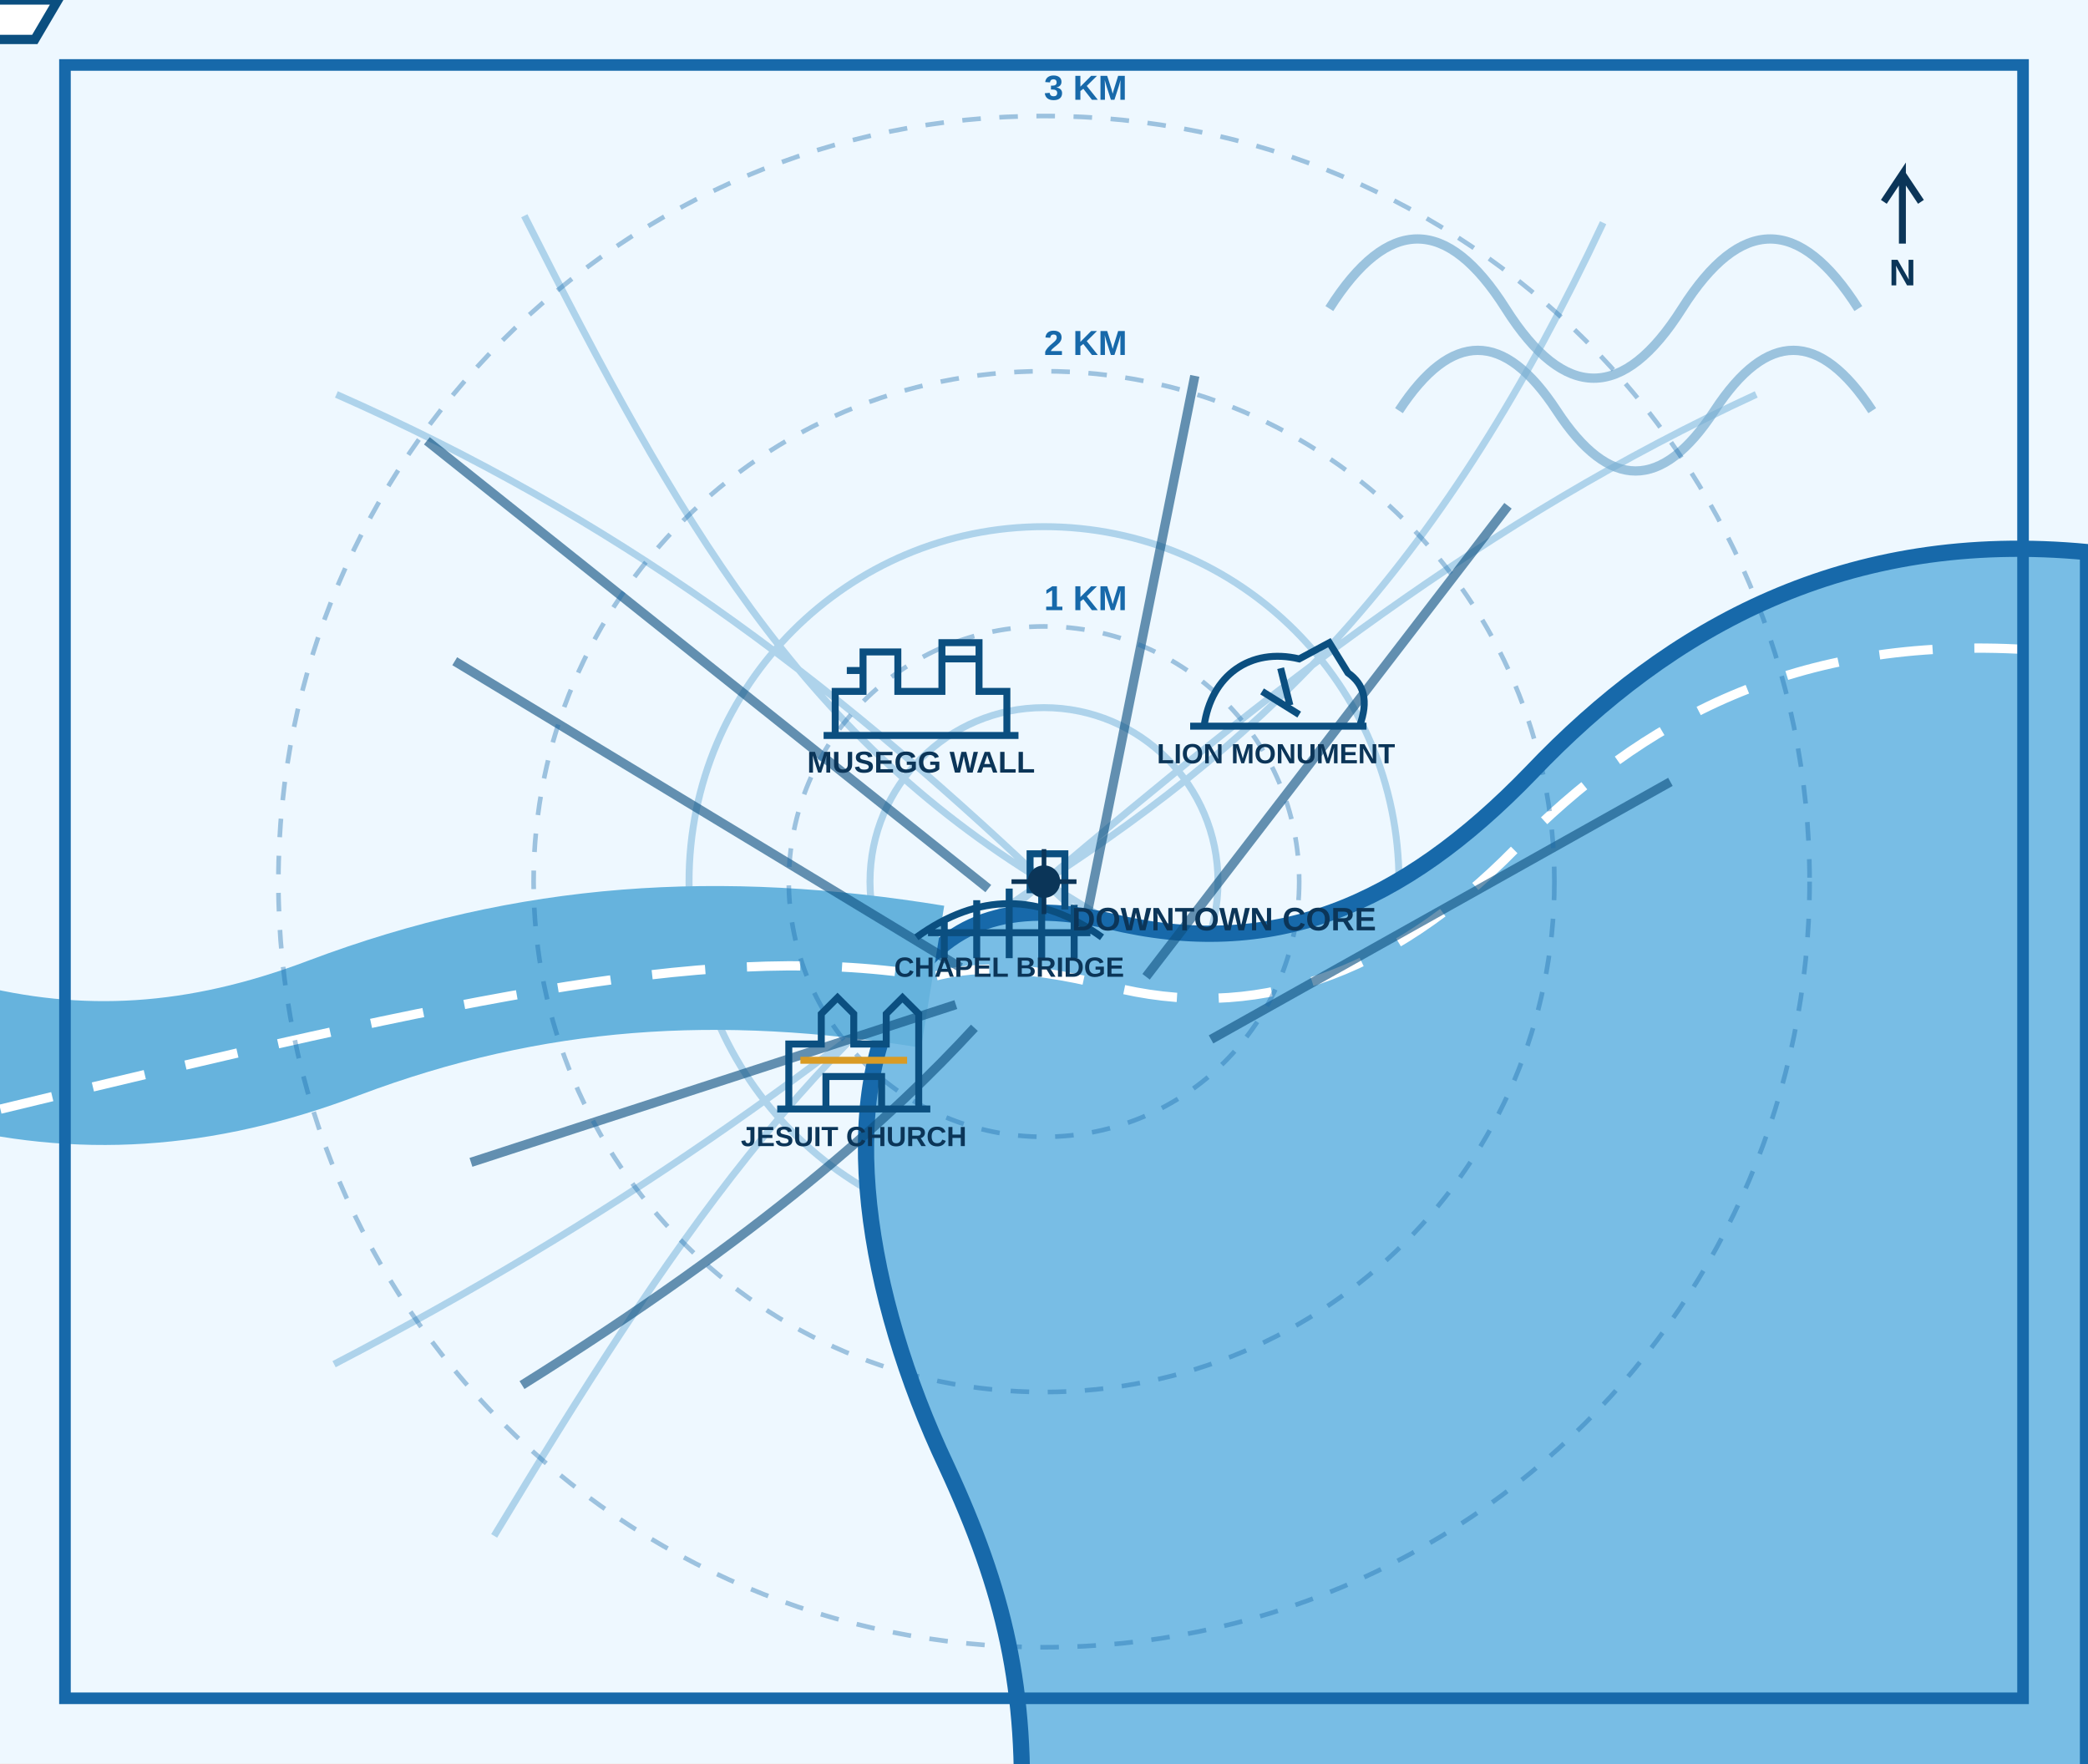
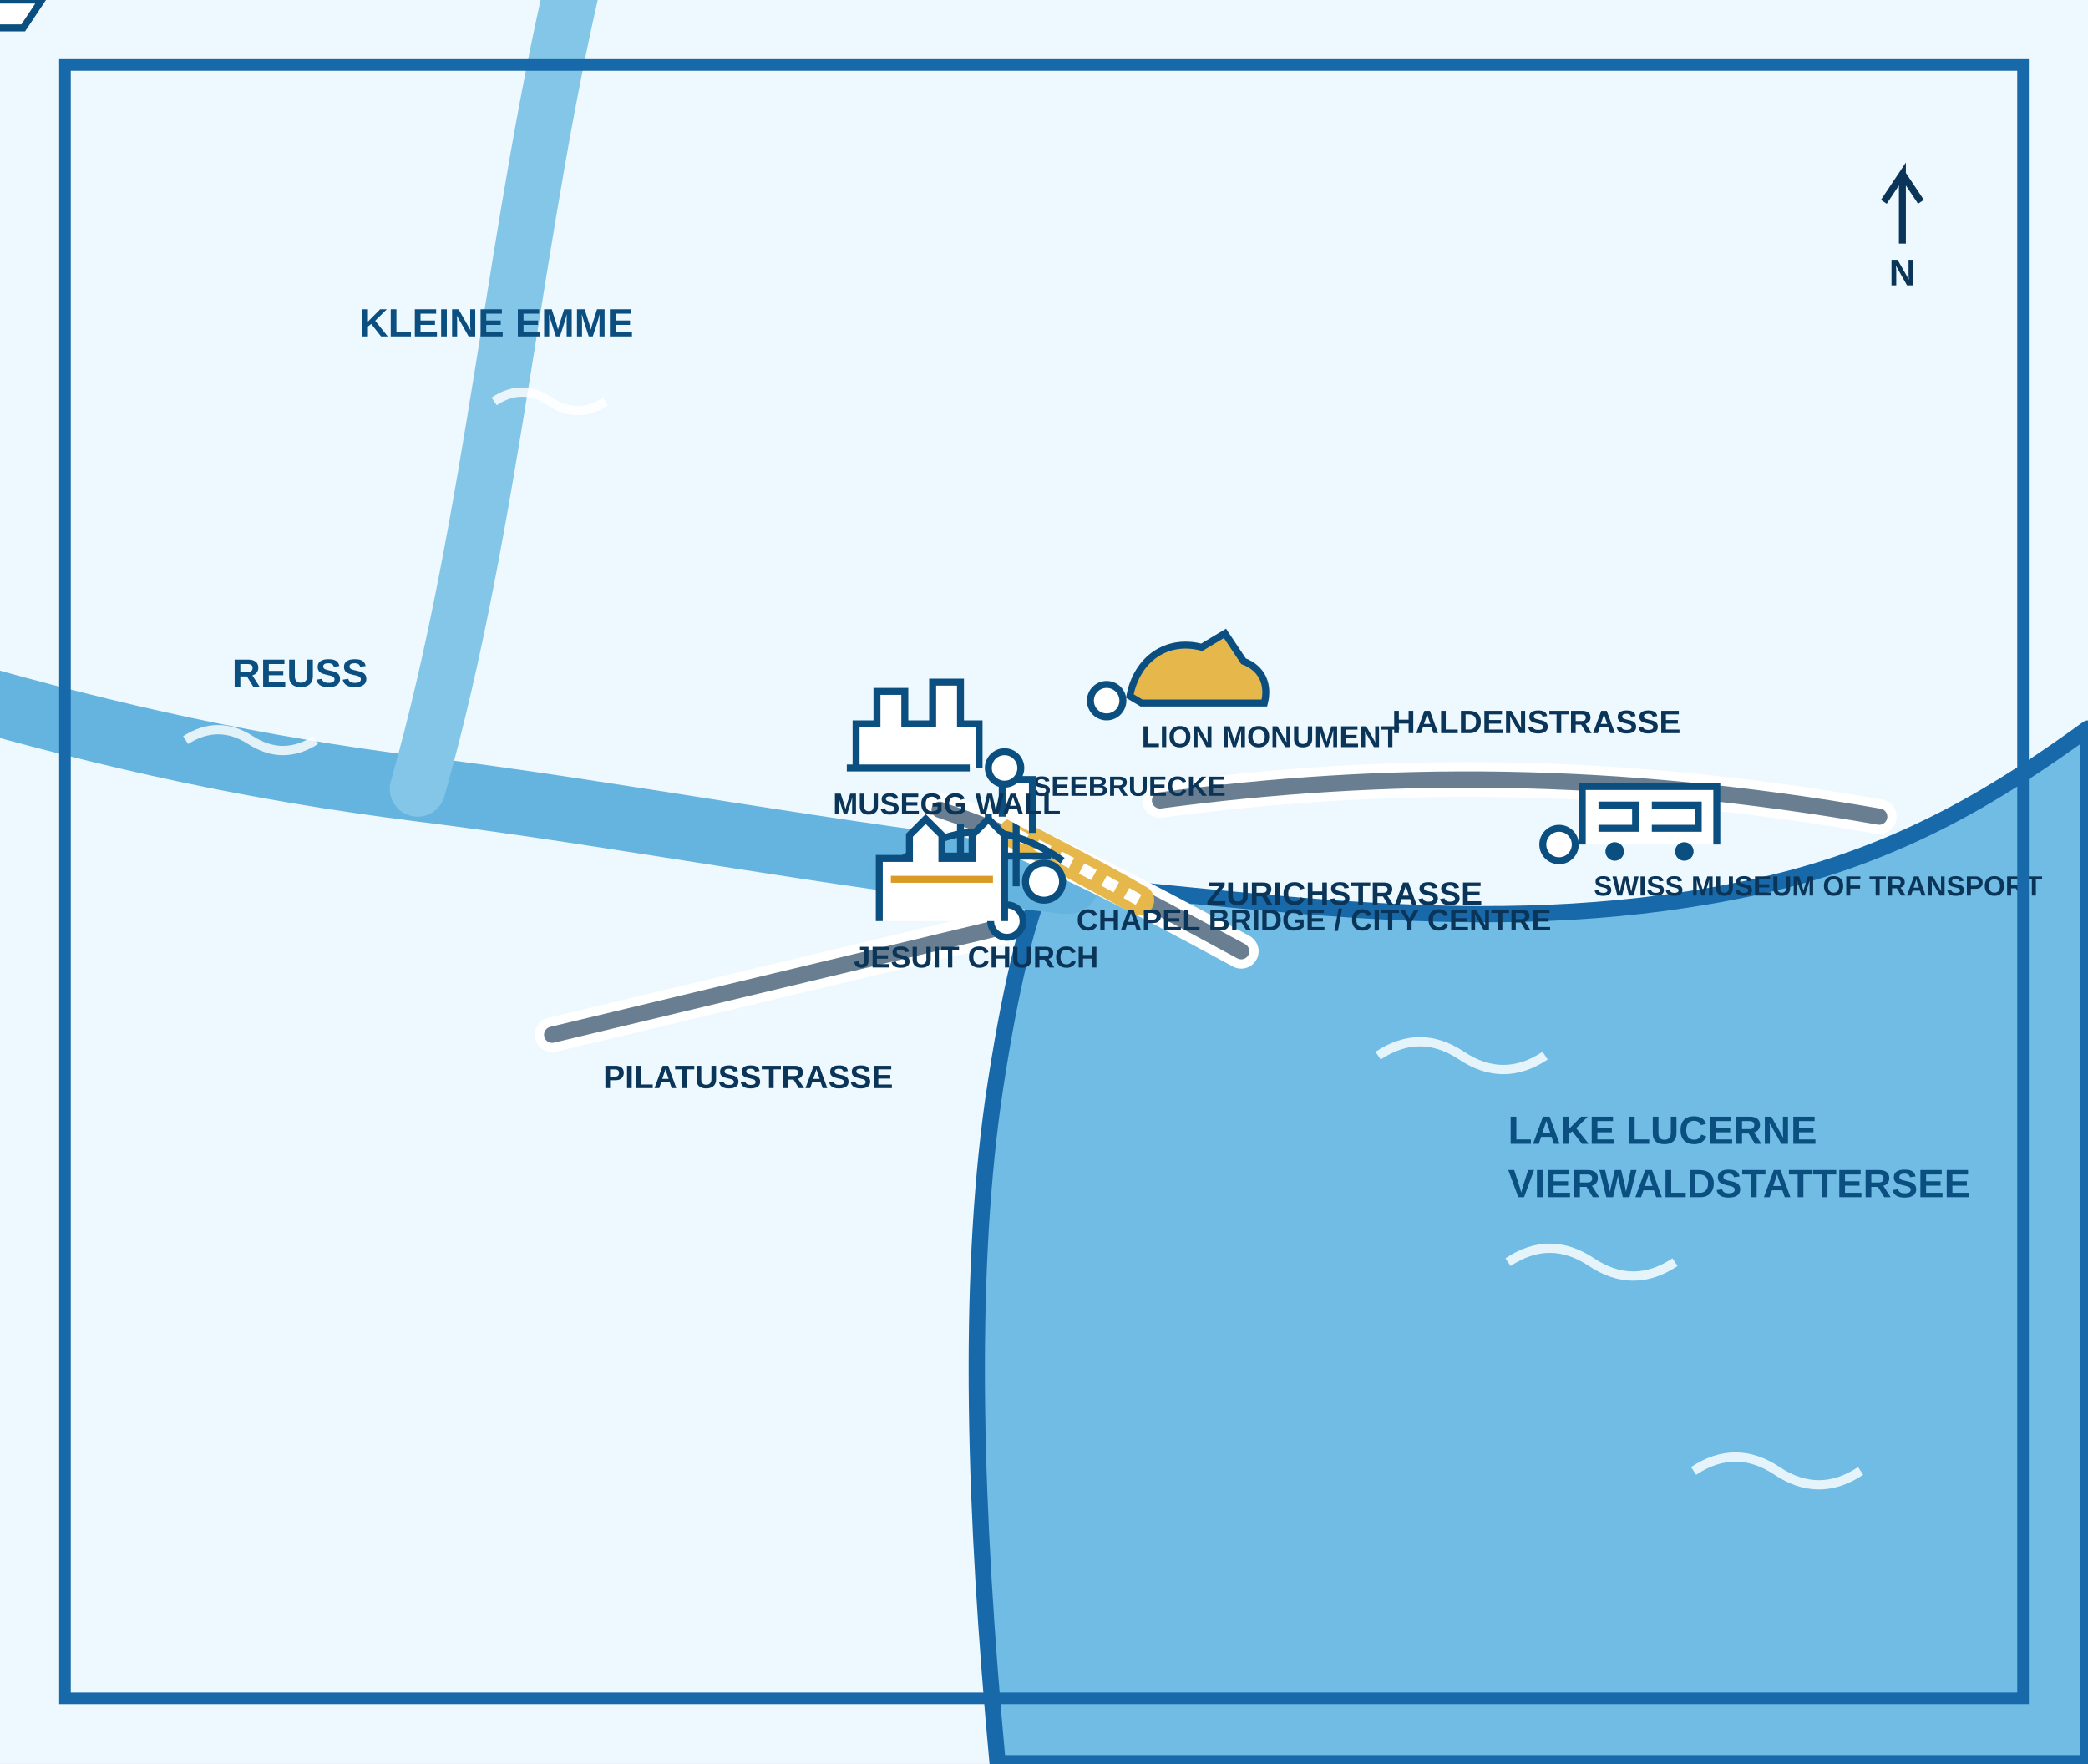
- <svg xmlns="http://www.w3.org/2000/svg" viewBox="0 0 900 760" role="img" aria-labelledby="t d" data-map-radius="3km">
-   <rect width="900" height="760" fill="#eef8ff" />
-   <g fill="none" stroke="#8abfe0" stroke-width="3" opacity=".64">
-     <path d="M145 170C265 223 355 290 450 380S638 526 758 588M144 588C263 526 353 462 450 380S640 224 757 170M226 93C293 226 345 316 450 380S623 487 686 667M213 662C289 536 350 445 450 380S622 243 691 96" />
-     <circle cx="450" cy="380" r="75" />
-     <circle cx="450" cy="380" r="153" />
+ <svg xmlns="http://www.w3.org/2000/svg" viewBox="0 0 900 760" role="img" aria-labelledby="t d" data-city-centre="Chapel Bridge and Old Town" data-centre-lat="47.0515" data-centre-lon="8.3072" data-farthest-km="2.16" data-radius-km="3.2">
+   <rect width="900" height="760" fill="#edf8ff" />
+   <path class="water" d="M450 380C548 388 649 406 758 382 821 368 864 340 900 314V760H430C420 652 417 554 428 475 435 427 443 395 450 380Z" fill="#70bce4" stroke="#1769aa" stroke-width="7" stroke-linejoin="round" />
+   <path class="water" d="M460 380C353 368 269 351 180 340 109 331 50 318-20 298" fill="none" stroke="#65b4df" stroke-width="28" stroke-linecap="round" stroke-linejoin="round" />
+   <path class="water" d="M250-20C222 94 213 224 180 340" fill="none" stroke="#83c6e7" stroke-width="24" stroke-linecap="round" stroke-linejoin="round" />
+   <g class="water-marks" fill="none" stroke="#fff" stroke-width="4" opacity=".82">
+     <path d="M594 455q18-12 36 0t36 0M650 544q18-12 36 0t36 0M730 634q18-12 36 0t36 0M80 319q14-9 28 0t28 0M213 173q12-8 24 0t24 0" />
  </g>
-   <path d="M900 238C796 228 720 270 660 333 604 391 548 414 478 397 434 387 408 398 390 426 360 474 373 558 408 632 433 686 443 728 440 790H900Z" fill="#78bde5" stroke="#1769aa" stroke-width="7" />
-   <path d="M402 421C310 406 229 411 144 443 86 465 34 468-20 454" fill="none" stroke="#66b3dd" stroke-width="62" />
-   <path d="M874 280C774 274 708 310 653 366 599 421 540 441 478 425 438 415 417 417 402 421 311 406 211 427-12 481" fill="none" stroke="#fff" stroke-width="4" stroke-dasharray="23 18">
-     <animate attributeName="stroke-dashoffset" from="0" to="-82" dur="4.9s" repeatCount="indefinite" />
-   </path>
-   <g fill="none" stroke="#0b4f80" stroke-width="4" opacity=".62">
-     <path d="M184 190 426 383M196 285 414 417M203 501 412 433M515 162 469 392M650 218 494 421M720 337 522 448M225 597C329 532 385 481 420 443" />
+   <g fill="#0b4f80" font-family="Arial" font-size="17" font-weight="700">
+     <text x="650" y="493">LAKE LUCERNE</text>
+     <text x="650" y="516">VIERWALDSTATTERSEE</text>
+     <text x="100" y="296">REUSS</text>
+     <text x="155" y="145">KLEINE EMME</text>
  </g>
-   <g fill="none" stroke="#78acd0" stroke-width="4" opacity=".7">
-     <path d="M573 133q38-60 76 0t76 0 76 0M603 177q34-52 68 0t68 0 68 0" />
+   <g class="roads" fill="none" stroke-linecap="round" stroke-linejoin="round">
+     <g data-road="Pilatusstrasse">
+       <path d="M238 446C305 430 363 416 430 400" stroke="#fff" stroke-width="15" />
+       <path d="M238 446C305 430 363 416 430 400" stroke="#697f91" stroke-width="7" />
+       <text x="260" y="469" fill="#0b3558" stroke="none" font-family="Arial" font-size="14" font-weight="700">PILATUSSTRASSE</text>
+     </g>
+     <g data-road="Haldenstrasse">
+       <path d="M500 345C597 332 696 332 810 352" stroke="#fff" stroke-width="15" />
+       <path d="M500 345C597 332 696 332 810 352" stroke="#697f91" stroke-width="7" />
+       <text x="600" y="316" fill="#0b3558" stroke="none" font-family="Arial" font-size="14" font-weight="700">HALDENSTRASSE</text>
+     </g>
+     <g data-road="Seebruecke">
+       <path d="M405 349C447 363 489 385 535 410" stroke="#fff" stroke-width="15" />
+       <path d="M405 349C447 363 489 385 535 410" stroke="#697f91" stroke-width="7" />
+       <text x="520" y="390" fill="#0b3558" stroke="none" font-family="Arial" font-size="14" font-weight="700">ZURICHSTRASSE</text>
+     </g>
  </g>
-   <g>
-     <animateMotion dur="12s" repeatCount="indefinite" path="M535 462C649 400 752 366 850 342" />
-     <path d="M-25 0H25L15 17h-30Z" fill="#fff" stroke="#0b4f80" stroke-width="4" />
-     <path d="M0 0v-22l18 22Z" fill="#e6b84b" />
+   <g class="bridge" data-name="Seebruecke">
+     <path d="M437 359C454 368 472 377 491 388" fill="none" stroke="#e6b84b" stroke-width="13" stroke-linecap="round" />
+     <path d="M437 359C454 368 472 377 491 388" fill="none" stroke="#fff" stroke-width="5" stroke-dasharray="6 5" />
+     <text x="445" y="343" fill="#0b3558" font-family="Arial" font-size="12" font-weight="700">SEEBRUECKE</text>
  </g>
-   <g class="distance-rings" data-extent-km="3" fill="none" stroke="#1769aa" stroke-width="2" stroke-dasharray="8 8" opacity=".38">
-     <circle data-radius-km="1" cx="450" cy="380" r="110" />
-     <circle data-radius-km="2" cx="450" cy="380" r="220" />
-     <circle data-radius-km="3" cx="450" cy="380" r="330" />
+   <g class="trolleybus" aria-label="Trolleybus on Pilatusstrasse">
+     <rect x="-13" y="-7" width="26" height="14" rx="2" fill="#fff" stroke="#1769aa" stroke-width="3" />
+     <path d="M-5-7-1-16M5-7 1-16" stroke="#1769aa" stroke-width="2" />
+     <animateMotion dur="9s" repeatCount="indefinite" rotate="auto" path="M238 446C305 430 363 416 430 400" />
  </g>
-   <g fill="#1769aa" font-family="Arial" font-size="15" font-weight="700">
-     <text x="450" y="263">1 KM</text>
-     <text x="450" y="153">2 KM</text>
-     <text x="450" y="43">3 KM</text>
+   <g class="trolleybus" aria-label="Trolleybus on Haldenstrasse">
+     <rect x="-13" y="-7" width="26" height="14" rx="2" fill="#fff" stroke="#1769aa" stroke-width="3" />
+     <path d="M-5-7-1-16M5-7 1-16" stroke="#1769aa" stroke-width="2" />
+     <animateMotion dur="12s" repeatCount="indefinite" rotate="auto" path="M500 345C597 332 696 332 810 352" />
  </g>
-   <g class="landmark" data-landmark="Chapel Bridge" transform="translate(395 365)" fill="none" stroke="#0b4f80" stroke-width="3">
-     <path d="M0 39Q40 10 80 39M5 37h70M12 31v17m14-25v25m14-30v30m14-29v29m14-23v23" />
-     <path d="M49 20V3h15v24" />
-     <text x="40" y="56" text-anchor="middle" fill="#0b3558" stroke="none" font-family="Arial" font-size="12" font-weight="700">CHAPEL BRIDGE</text>
+   <g class="trolleybus" aria-label="Trolleybus across Seebruecke">
+     <rect x="-13" y="-7" width="26" height="14" rx="2" fill="#fff" stroke="#1769aa" stroke-width="3" />
+     <path d="M-5-7-1-16M5-7 1-16" stroke="#1769aa" stroke-width="2" />
+     <animateMotion dur="10s" repeatCount="indefinite" rotate="auto" path="M405 349C447 363 489 385 535 410" />
  </g>
-   <g class="landmark" data-landmark="Lion Monument" transform="translate(510 273)" fill="none" stroke="#0b4f80" stroke-width="3">
-     <path d="M3 40h76M9 40c3-22 20-34 41-29l13-7 8 13c7 5 9 12 5 23" />
-     <path d="m34 25 16 10m-8-20 4 16" />
-     <text x="40" y="56" text-anchor="middle" fill="#0b3558" stroke="none" font-family="Arial" font-size="12" font-weight="700">LION MONUMENT</text>
+   <g class="passenger-boat" aria-label="Lake Lucerne passenger boat">
+     <path d="M-18 0h36L10 12h-20Z" fill="#fff" stroke="#0b4f80" stroke-width="3" />
+     <path d="M0 0v-18l15 18Z" fill="#e6b84b" stroke="#0b4f80" stroke-width="2" />
+     <animateMotion dur="17s" repeatCount="indefinite" rotate="auto" path="M545 445C624 493 704 559 790 650" />
  </g>
-   <g class="landmark" data-landmark="Jesuit Church" transform="translate(335 430)" fill="none" stroke="#0b4f80" stroke-width="3">
-     <path d="M5 48V20h14V7l7-7 7 7v13h14V7l7-7 7 7v41M0 48h66M21 48V34h24v14" />
-     <path d="M10 27h46" stroke="#d99b25" />
-     <text x="33" y="64" text-anchor="middle" fill="#0b3558" stroke="none" font-family="Arial" font-size="12" font-weight="700">JESUIT CHURCH</text>
+   <g class="landmark" data-name="Chapel Bridge" data-lat="47.0515" data-lon="8.3072" transform="translate(450 380)">
+     <circle r="8" fill="#fff" stroke="#0b4f80" stroke-width="3" />
+     <path d="M-62-9Q-27-34 8-9M-57-11H3M-48-16V2m12-27V2m12-31V2m12-29V2" fill="none" stroke="#0b4f80" stroke-width="3" />
+     <path d="M-18-28v-16h13v23" fill="#fff" stroke="#0b4f80" stroke-width="3" />
+     <text x="14" y="21" fill="#0b3558" font-family="Arial" font-size="13" font-weight="700">CHAPEL BRIDGE / CITY CENTRE</text>
  </g>
-   <g class="landmark" data-landmark="Musegg Wall" transform="translate(355 270)" fill="none" stroke="#0b4f80" stroke-width="3">
-     <path d="M0 47h84M5 47V28h12V11h15v17h19V7h16v21h12v19M10 19h7m34-5h16" />
-     <text x="42" y="63" text-anchor="middle" fill="#0b3558" stroke="none" font-family="Arial" font-size="13" font-weight="700">MUSEGG WALL</text>
+   <g class="landmark" data-name="Lion Monument" data-lat="47.0583" data-lon="8.3106" transform="translate(477 302)">
+     <circle r="7" fill="#fff" stroke="#0b4f80" stroke-width="3" />
+     <path d="M10-2c3-16 16-25 31-21l10-6 8 12c8 3 11 10 9 18H15Z" fill="#e6b84b" stroke="#0b4f80" stroke-width="3" />
+     <text x="15" y="20" fill="#0b3558" font-family="Arial" font-size="13" font-weight="700">LION MONUMENT</text>
  </g>
-   <g transform="translate(450 380)" fill="#0b3558">
-     <circle r="7" />
-     <path d="M-14 0H14M0-14V14" stroke="#0b3558" stroke-width="2" />
-     <text x="12" y="21" font-family="Arial" font-size="14" font-weight="700">DOWNTOWN CORE</text>
+   <g class="landmark" data-name="Musegg Wall" data-lat="47.0558" data-lon="8.3050" transform="translate(433 331)">
+     <circle r="7" fill="#fff" stroke="#0b4f80" stroke-width="3" />
+     <path d="M-68 0h53M-64 0v-19h9v-14h12v14h12v-18h12v18h8V0" fill="#fff" stroke="#0b4f80" stroke-width="3" />
+     <text x="-74" y="20" fill="#0b3558" font-family="Arial" font-size="13" font-weight="700">MUSEGG WALL</text>
+   </g>
+   <g class="landmark" data-name="Jesuit Church" data-lat="47.0500" data-lon="8.3051" transform="translate(434 397)">
+     <circle r="7" fill="#fff" stroke="#0b4f80" stroke-width="3" />
+     <path d="M-55 0v-27h13v-10l7-7 7 7v10h13v-10l7-7 7 7V0" fill="#fff" stroke="#0b4f80" stroke-width="3" />
+     <path d="M-50-18h44" stroke="#d99b25" stroke-width="3" />
+     <text x="-66" y="20" fill="#0b3558" font-family="Arial" font-size="13" font-weight="700">JESUIT CHURCH</text>
+   </g>
+   <g class="landmark" data-name="Swiss Museum of Transport" data-lat="47.0529" data-lon="8.3357" transform="translate(672 364)">
+     <circle r="7" fill="#fff" stroke="#0b4f80" stroke-width="3" />
+     <path d="M10 0v-25h58V0M17-17h16v10H17m23-10h20v10H40" fill="#fff" stroke="#0b4f80" stroke-width="3" />
+     <circle cx="24" cy="3" r="4" fill="#0b4f80" />
+     <circle cx="54" cy="3" r="4" fill="#0b4f80" />
+     <text x="15" y="22" fill="#0b3558" font-family="Arial" font-size="12" font-weight="700">SWISS MUSEUM OF TRANSPORT</text>
  </g>
  <g transform="translate(820 75)" fill="none" stroke="#0b3558" stroke-width="3">
    <path d="M0 30V0l-8 12M0 0l8 12" />
    <text x="0" y="48" text-anchor="middle" fill="#0b3558" stroke="none" font-family="Arial" font-size="16" font-weight="700">N</text>
  </g>
  <path d="M28 28h844v704H28Z" fill="none" stroke="#1769aa" stroke-width="5" />
</svg>
